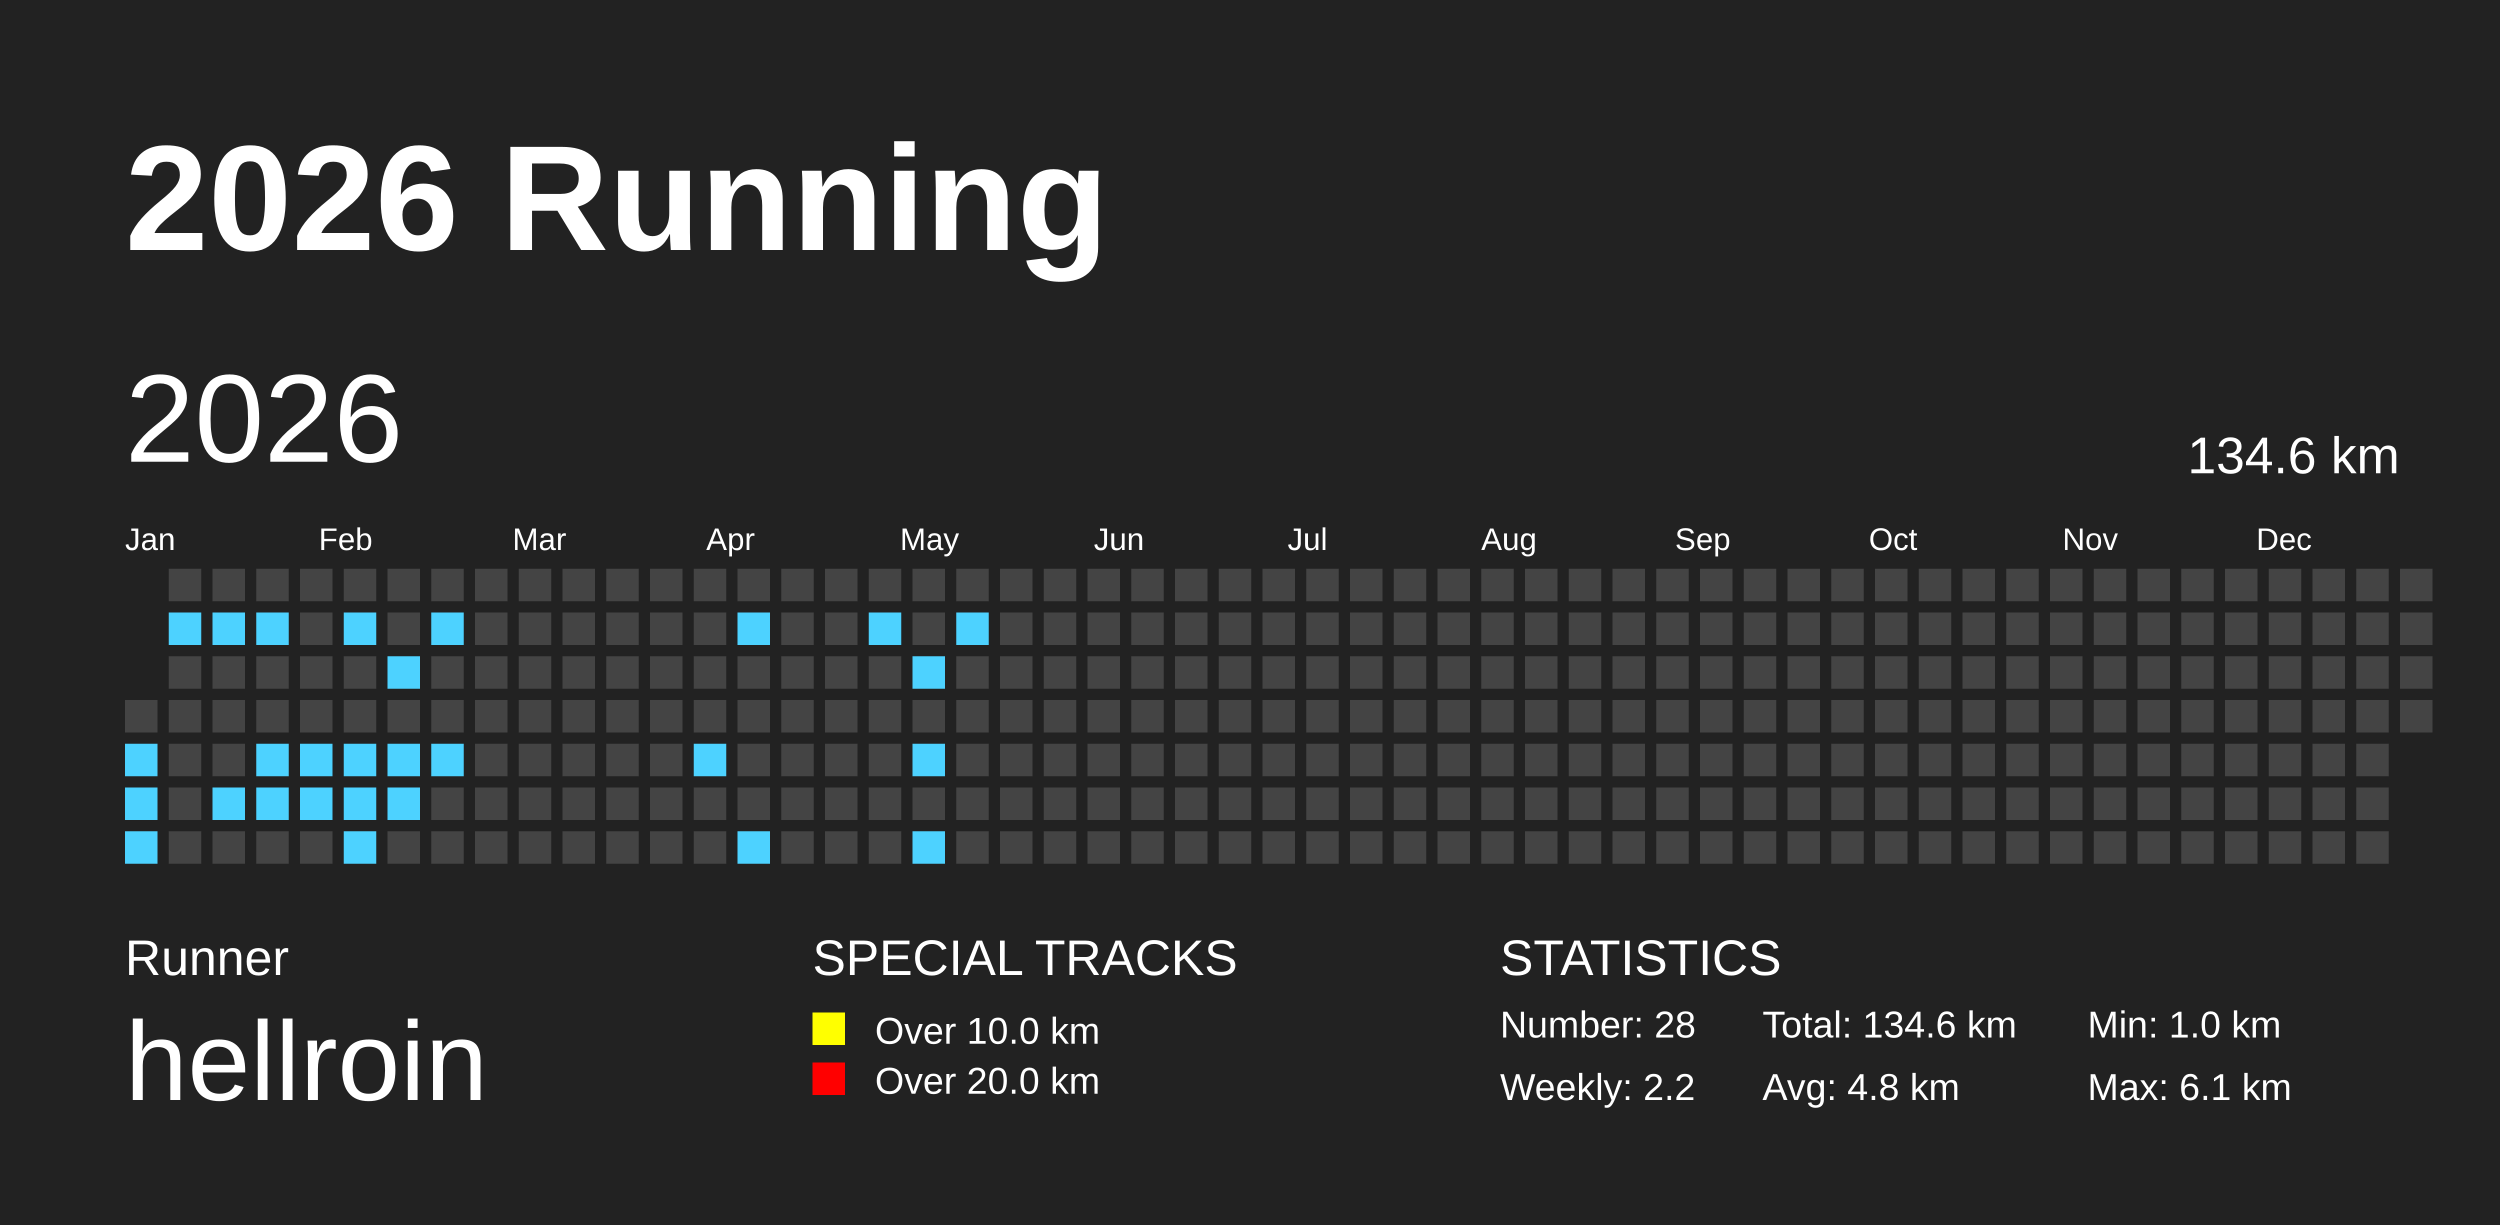
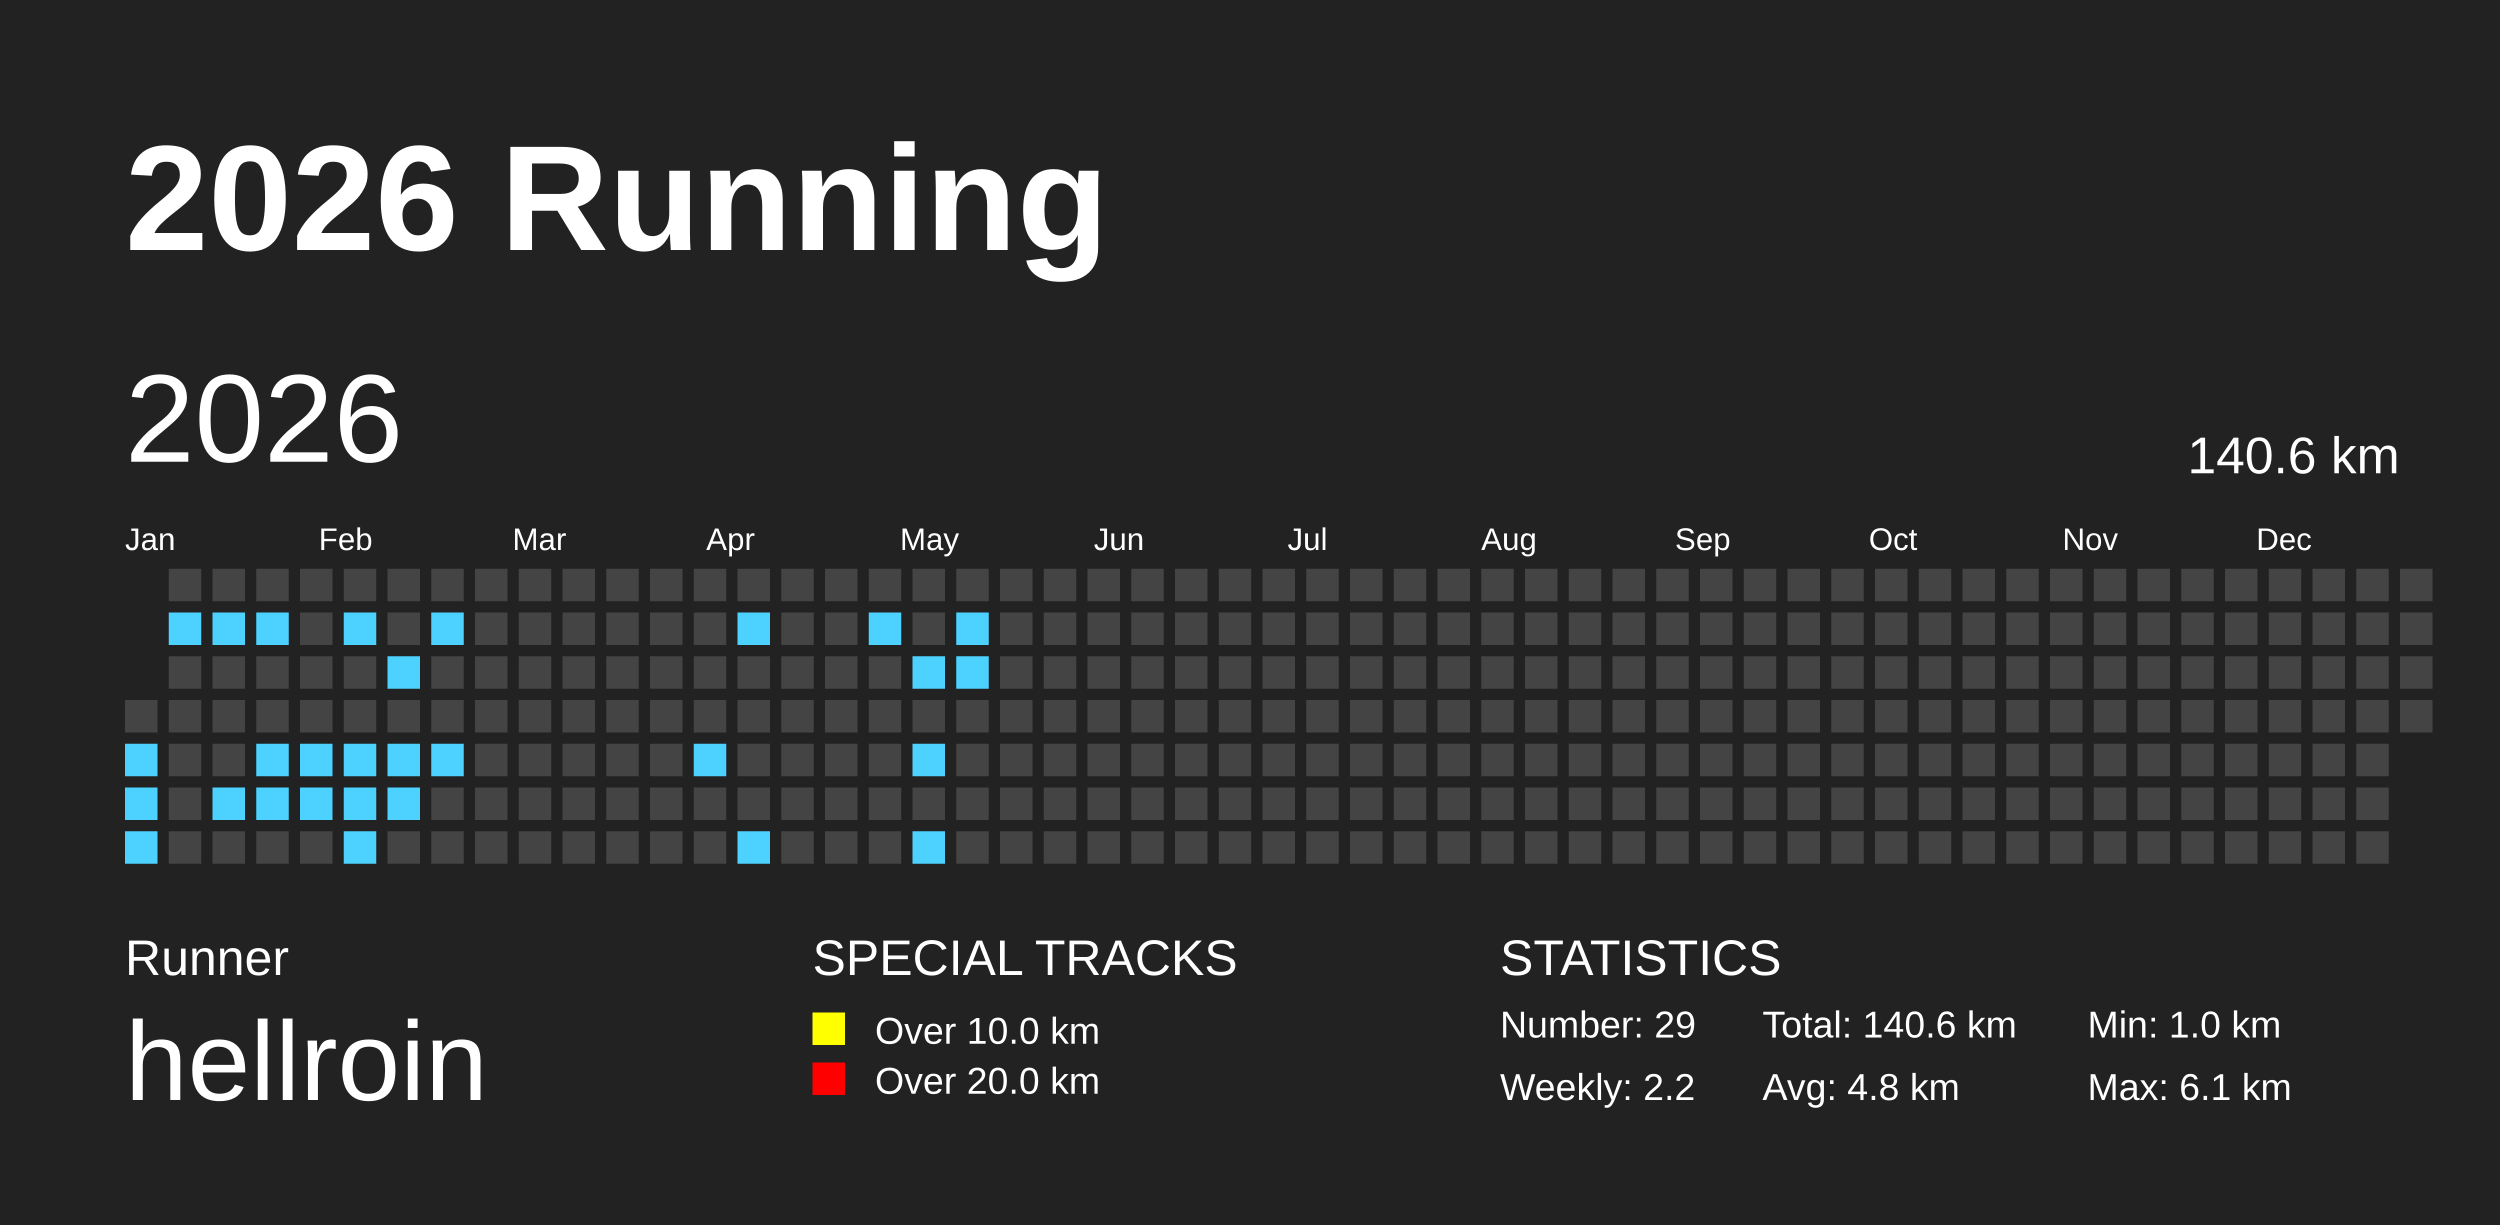
<svg xmlns="http://www.w3.org/2000/svg" baseProfile="full" height="98mm" version="1.1" viewBox="0,0,200,98" width="200mm">
  <defs />
  <rect fill="#222222" height="98" width="200" x="0" y="0" />
  <text fill="#FFFFFF" style="font-size:12px; font-family:Arial; font-weight:bold;" x="10" y="20">2026 Running</text>
  <text fill="#FFFFFF" style="font-size:4px; font-family:Arial" x="10" y="78">Runner</text>
  <text fill="#FFFFFF" style="font-size:9px; font-family:Arial" x="10" y="88">hellroin</text>
  <text fill="#FFFFFF" style="font-size:4px; font-family:Arial" x="65" y="78">SPECIAL TRACKS</text>
  <rect fill="yellow" height="2.6" width="2.6" x="65" y="81" />
  <text fill="#FFFFFF" style="font-size:3px; font-family:Arial" x="70" y="83.5">Over 10.0 km</text>
  <rect fill="red" height="2.6" width="2.6" x="65" y="85" />
  <text fill="#FFFFFF" style="font-size:3px; font-family:Arial" x="70" y="87.5">Over 20.0 km</text>
  <text fill="#FFFFFF" style="font-size:4px; font-family:Arial" x="120" y="78">STATISTICS</text>
-   <text fill="#FFFFFF" style="font-size:3px; font-family:Arial" x="120" y="83">Number: 28</text>
+   <text fill="#FFFFFF" style="font-size:3px; font-family:Arial" x="120" y="83">Number: 29</text>
  <text fill="#FFFFFF" style="font-size:3px; font-family:Arial" x="120" y="88">Weekly: 2.2</text>
-   <text fill="#FFFFFF" style="font-size:3px; font-family:Arial" x="141" y="83">Total: 134.6 km</text>
+   <text fill="#FFFFFF" style="font-size:3px; font-family:Arial" x="141" y="83">Total: 140.6 km</text>
  <text fill="#FFFFFF" style="font-size:3px; font-family:Arial" x="141" y="88">Avg: 4.8 km</text>
  <text fill="#FFFFFF" style="font-size:3px; font-family:Arial" x="167" y="83">Min: 1.0 km</text>
  <text fill="#FFFFFF" style="font-size:3px; font-family:Arial" x="167" y="88">Max: 6.1 km</text>
  <text dominant-baseline="hanging" fill="#FFFFFF" style="font-size:10.0px; font-family:Arial;" x="10" y="30">2026</text>
-   <text dominant-baseline="hanging" fill="#FFFFFF" style="font-size:4.125px; font-family:Arial;" x="175" y="35">134.6 km</text>
+   <text dominant-baseline="hanging" fill="#FFFFFF" style="font-size:4.125px; font-family:Arial;" x="175" y="35">140.6 km</text>
  <text fill="#FFFFFF" style="font-size:2.5px; font-family:Arial" x="10.0" y="44">Jan</text>
  <text fill="#FFFFFF" style="font-size:2.5px; font-family:Arial" x="25.5" y="44">Feb</text>
  <text fill="#FFFFFF" style="font-size:2.5px; font-family:Arial" x="41.0" y="44">Mar</text>
  <text fill="#FFFFFF" style="font-size:2.5px; font-family:Arial" x="56.5" y="44">Apr</text>
  <text fill="#FFFFFF" style="font-size:2.5px; font-family:Arial" x="72.0" y="44">May</text>
  <text fill="#FFFFFF" style="font-size:2.5px; font-family:Arial" x="87.5" y="44">Jun</text>
  <text fill="#FFFFFF" style="font-size:2.5px; font-family:Arial" x="103.0" y="44">Jul</text>
  <text fill="#FFFFFF" style="font-size:2.5px; font-family:Arial" x="118.5" y="44">Aug</text>
  <text fill="#FFFFFF" style="font-size:2.5px; font-family:Arial" x="134.0" y="44">Sep</text>
  <text fill="#FFFFFF" style="font-size:2.5px; font-family:Arial" x="149.5" y="44">Oct</text>
  <text fill="#FFFFFF" style="font-size:2.5px; font-family:Arial" x="165.0" y="44">Nov</text>
  <text fill="#FFFFFF" style="font-size:2.5px; font-family:Arial" x="180.5" y="44">Dec</text>
  <rect fill="#444444" height="2.6" width="2.6" x="10.0" y="56.0" />
  <rect fill="#4DD2FF" height="2.6" width="2.6" x="10.0" y="59.5" />
  <rect fill="#4DD2FF" height="2.6" width="2.6" x="10.0" y="63.0" />
  <rect fill="#4DD2FF" height="2.6" width="2.6" x="10.0" y="66.5" />
  <rect fill="#444444" height="2.6" width="2.6" x="13.5" y="45.5" />
  <rect fill="#4DD2FF" height="2.6" width="2.6" x="13.5" y="49.0" />
  <rect fill="#444444" height="2.6" width="2.6" x="13.5" y="52.5" />
  <rect fill="#444444" height="2.6" width="2.6" x="13.5" y="56.0" />
  <rect fill="#444444" height="2.6" width="2.6" x="13.5" y="59.5" />
  <rect fill="#444444" height="2.6" width="2.6" x="13.5" y="63.0" />
  <rect fill="#444444" height="2.6" width="2.6" x="13.5" y="66.5" />
  <rect fill="#444444" height="2.6" width="2.6" x="17.0" y="45.5" />
  <rect fill="#4DD2FF" height="2.6" width="2.6" x="17.0" y="49.0" />
  <rect fill="#444444" height="2.6" width="2.6" x="17.0" y="52.5" />
  <rect fill="#444444" height="2.6" width="2.6" x="17.0" y="56.0" />
  <rect fill="#444444" height="2.6" width="2.6" x="17.0" y="59.5" />
  <rect fill="#4DD2FF" height="2.6" width="2.6" x="17.0" y="63.0" />
  <rect fill="#444444" height="2.6" width="2.6" x="17.0" y="66.5" />
  <rect fill="#444444" height="2.6" width="2.6" x="20.5" y="45.5" />
  <rect fill="#4DD2FF" height="2.6" width="2.6" x="20.5" y="49.0" />
  <rect fill="#444444" height="2.6" width="2.6" x="20.5" y="52.5" />
  <rect fill="#444444" height="2.6" width="2.6" x="20.5" y="56.0" />
  <rect fill="#4DD2FF" height="2.6" width="2.6" x="20.5" y="59.5" />
  <rect fill="#4DD2FF" height="2.6" width="2.6" x="20.5" y="63.0" />
  <rect fill="#444444" height="2.6" width="2.6" x="20.5" y="66.5" />
  <rect fill="#444444" height="2.6" width="2.6" x="24.0" y="45.5" />
  <rect fill="#444444" height="2.6" width="2.6" x="24.0" y="49.0" />
  <rect fill="#444444" height="2.6" width="2.6" x="24.0" y="52.5" />
  <rect fill="#444444" height="2.6" width="2.6" x="24.0" y="56.0" />
  <rect fill="#4DD2FF" height="2.6" width="2.6" x="24.0" y="59.5" />
  <rect fill="#4DD2FF" height="2.6" width="2.6" x="24.0" y="63.0" />
  <rect fill="#444444" height="2.6" width="2.6" x="24.0" y="66.5" />
  <rect fill="#444444" height="2.6" width="2.6" x="27.5" y="45.5" />
  <rect fill="#4DD2FF" height="2.6" width="2.6" x="27.5" y="49.0" />
  <rect fill="#444444" height="2.6" width="2.6" x="27.5" y="52.5" />
  <rect fill="#444444" height="2.6" width="2.6" x="27.5" y="56.0" />
  <rect fill="#4DD2FF" height="2.6" width="2.6" x="27.5" y="59.5" />
  <rect fill="#4DD2FF" height="2.6" width="2.6" x="27.5" y="63.0" />
  <rect fill="#4DD2FF" height="2.6" width="2.6" x="27.5" y="66.5" />
  <rect fill="#444444" height="2.6" width="2.6" x="31.0" y="45.5" />
  <rect fill="#444444" height="2.6" width="2.6" x="31.0" y="49.0" />
  <rect fill="#4DD2FF" height="2.6" width="2.6" x="31.0" y="52.5" />
  <rect fill="#444444" height="2.6" width="2.6" x="31.0" y="56.0" />
  <rect fill="#4DD2FF" height="2.6" width="2.6" x="31.0" y="59.5" />
  <rect fill="#4DD2FF" height="2.6" width="2.6" x="31.0" y="63.0" />
  <rect fill="#444444" height="2.6" width="2.6" x="31.0" y="66.5" />
  <rect fill="#444444" height="2.6" width="2.6" x="34.5" y="45.5" />
  <rect fill="#4DD2FF" height="2.6" width="2.6" x="34.5" y="49.0" />
  <rect fill="#444444" height="2.6" width="2.6" x="34.5" y="52.5" />
  <rect fill="#444444" height="2.6" width="2.6" x="34.5" y="56.0" />
  <rect fill="#4DD2FF" height="2.6" width="2.6" x="34.5" y="59.5" />
  <rect fill="#444444" height="2.6" width="2.6" x="34.5" y="63.0" />
  <rect fill="#444444" height="2.6" width="2.6" x="34.5" y="66.5" />
  <rect fill="#444444" height="2.6" width="2.6" x="38.0" y="45.5" />
  <rect fill="#444444" height="2.6" width="2.6" x="38.0" y="49.0" />
  <rect fill="#444444" height="2.6" width="2.6" x="38.0" y="52.5" />
  <rect fill="#444444" height="2.6" width="2.6" x="38.0" y="56.0" />
  <rect fill="#444444" height="2.6" width="2.6" x="38.0" y="59.5" />
  <rect fill="#444444" height="2.6" width="2.6" x="38.0" y="63.0" />
  <rect fill="#444444" height="2.6" width="2.6" x="38.0" y="66.5" />
  <rect fill="#444444" height="2.6" width="2.6" x="41.5" y="45.5" />
  <rect fill="#444444" height="2.6" width="2.6" x="41.5" y="49.0" />
  <rect fill="#444444" height="2.6" width="2.6" x="41.5" y="52.5" />
  <rect fill="#444444" height="2.6" width="2.6" x="41.5" y="56.0" />
  <rect fill="#444444" height="2.6" width="2.6" x="41.5" y="59.5" />
  <rect fill="#444444" height="2.6" width="2.6" x="41.5" y="63.0" />
  <rect fill="#444444" height="2.6" width="2.6" x="41.5" y="66.5" />
  <rect fill="#444444" height="2.6" width="2.6" x="45.0" y="45.5" />
  <rect fill="#444444" height="2.6" width="2.6" x="45.0" y="49.0" />
  <rect fill="#444444" height="2.6" width="2.6" x="45.0" y="52.5" />
  <rect fill="#444444" height="2.6" width="2.6" x="45.0" y="56.0" />
  <rect fill="#444444" height="2.6" width="2.6" x="45.0" y="59.5" />
  <rect fill="#444444" height="2.6" width="2.6" x="45.0" y="63.0" />
  <rect fill="#444444" height="2.6" width="2.6" x="45.0" y="66.5" />
  <rect fill="#444444" height="2.6" width="2.6" x="48.5" y="45.5" />
  <rect fill="#444444" height="2.6" width="2.6" x="48.5" y="49.0" />
  <rect fill="#444444" height="2.6" width="2.6" x="48.5" y="52.5" />
  <rect fill="#444444" height="2.6" width="2.6" x="48.5" y="56.0" />
  <rect fill="#444444" height="2.6" width="2.6" x="48.5" y="59.5" />
  <rect fill="#444444" height="2.6" width="2.6" x="48.5" y="63.0" />
  <rect fill="#444444" height="2.6" width="2.6" x="48.5" y="66.5" />
  <rect fill="#444444" height="2.6" width="2.6" x="52.0" y="45.5" />
  <rect fill="#444444" height="2.6" width="2.6" x="52.0" y="49.0" />
  <rect fill="#444444" height="2.6" width="2.6" x="52.0" y="52.5" />
  <rect fill="#444444" height="2.6" width="2.6" x="52.0" y="56.0" />
  <rect fill="#444444" height="2.6" width="2.6" x="52.0" y="59.5" />
  <rect fill="#444444" height="2.6" width="2.6" x="52.0" y="63.0" />
  <rect fill="#444444" height="2.6" width="2.6" x="52.0" y="66.5" />
  <rect fill="#444444" height="2.6" width="2.6" x="55.5" y="45.5" />
  <rect fill="#444444" height="2.6" width="2.6" x="55.5" y="49.0" />
  <rect fill="#444444" height="2.6" width="2.6" x="55.5" y="52.5" />
  <rect fill="#444444" height="2.6" width="2.6" x="55.5" y="56.0" />
  <rect fill="#4DD2FF" height="2.6" width="2.6" x="55.5" y="59.5" />
  <rect fill="#444444" height="2.6" width="2.6" x="55.5" y="63.0" />
  <rect fill="#444444" height="2.6" width="2.6" x="55.5" y="66.5" />
  <rect fill="#444444" height="2.6" width="2.6" x="59.0" y="45.5" />
  <rect fill="#4DD2FF" height="2.6" width="2.6" x="59.0" y="49.0" />
  <rect fill="#444444" height="2.6" width="2.6" x="59.0" y="52.5" />
  <rect fill="#444444" height="2.6" width="2.6" x="59.0" y="56.0" />
  <rect fill="#444444" height="2.6" width="2.6" x="59.0" y="59.5" />
  <rect fill="#444444" height="2.6" width="2.6" x="59.0" y="63.0" />
  <rect fill="#4DD2FF" height="2.6" width="2.6" x="59.0" y="66.5" />
  <rect fill="#444444" height="2.6" width="2.6" x="62.5" y="45.5" />
  <rect fill="#444444" height="2.6" width="2.6" x="62.5" y="49.0" />
  <rect fill="#444444" height="2.6" width="2.6" x="62.5" y="52.5" />
  <rect fill="#444444" height="2.6" width="2.6" x="62.5" y="56.0" />
  <rect fill="#444444" height="2.6" width="2.6" x="62.5" y="59.5" />
  <rect fill="#444444" height="2.6" width="2.6" x="62.5" y="63.0" />
  <rect fill="#444444" height="2.6" width="2.6" x="62.5" y="66.5" />
  <rect fill="#444444" height="2.6" width="2.6" x="66.0" y="45.5" />
  <rect fill="#444444" height="2.6" width="2.6" x="66.0" y="49.0" />
  <rect fill="#444444" height="2.6" width="2.6" x="66.0" y="52.5" />
  <rect fill="#444444" height="2.6" width="2.6" x="66.0" y="56.0" />
  <rect fill="#444444" height="2.6" width="2.6" x="66.0" y="59.5" />
  <rect fill="#444444" height="2.6" width="2.6" x="66.0" y="63.0" />
  <rect fill="#444444" height="2.6" width="2.6" x="66.0" y="66.5" />
  <rect fill="#444444" height="2.6" width="2.6" x="69.5" y="45.5" />
  <rect fill="#4DD2FF" height="2.6" width="2.6" x="69.5" y="49.0" />
  <rect fill="#444444" height="2.6" width="2.6" x="69.5" y="52.5" />
  <rect fill="#444444" height="2.6" width="2.6" x="69.5" y="56.0" />
  <rect fill="#444444" height="2.6" width="2.6" x="69.5" y="59.5" />
  <rect fill="#444444" height="2.6" width="2.6" x="69.5" y="63.0" />
  <rect fill="#444444" height="2.6" width="2.6" x="69.5" y="66.5" />
  <rect fill="#444444" height="2.6" width="2.6" x="73.0" y="45.5" />
  <rect fill="#444444" height="2.6" width="2.6" x="73.0" y="49.0" />
  <rect fill="#4DD2FF" height="2.6" width="2.6" x="73.0" y="52.5" />
  <rect fill="#444444" height="2.6" width="2.6" x="73.0" y="56.0" />
  <rect fill="#4DD2FF" height="2.6" width="2.6" x="73.0" y="59.5" />
  <rect fill="#444444" height="2.6" width="2.6" x="73.0" y="63.0" />
  <rect fill="#4DD2FF" height="2.6" width="2.6" x="73.0" y="66.5" />
  <rect fill="#444444" height="2.6" width="2.6" x="76.5" y="45.5" />
  <rect fill="#4DD2FF" height="2.6" width="2.6" x="76.5" y="49.0" />
-   <rect fill="#444444" height="2.6" width="2.6" x="76.5" y="52.5" />
+   <rect fill="#4DD2FF" height="2.6" width="2.6" x="76.5" y="52.5" />
  <rect fill="#444444" height="2.6" width="2.6" x="76.5" y="56.0" />
  <rect fill="#444444" height="2.6" width="2.6" x="76.5" y="59.5" />
  <rect fill="#444444" height="2.6" width="2.6" x="76.5" y="63.0" />
  <rect fill="#444444" height="2.6" width="2.6" x="76.5" y="66.5" />
  <rect fill="#444444" height="2.6" width="2.6" x="80.0" y="45.5" />
  <rect fill="#444444" height="2.6" width="2.6" x="80.0" y="49.0" />
  <rect fill="#444444" height="2.6" width="2.6" x="80.0" y="52.5" />
  <rect fill="#444444" height="2.6" width="2.6" x="80.0" y="56.0" />
  <rect fill="#444444" height="2.6" width="2.6" x="80.0" y="59.5" />
  <rect fill="#444444" height="2.6" width="2.6" x="80.0" y="63.0" />
  <rect fill="#444444" height="2.6" width="2.6" x="80.0" y="66.5" />
  <rect fill="#444444" height="2.6" width="2.6" x="83.5" y="45.5" />
  <rect fill="#444444" height="2.6" width="2.6" x="83.5" y="49.0" />
  <rect fill="#444444" height="2.6" width="2.6" x="83.5" y="52.5" />
  <rect fill="#444444" height="2.6" width="2.6" x="83.5" y="56.0" />
  <rect fill="#444444" height="2.6" width="2.6" x="83.5" y="59.5" />
  <rect fill="#444444" height="2.6" width="2.6" x="83.5" y="63.0" />
  <rect fill="#444444" height="2.6" width="2.6" x="83.5" y="66.5" />
  <rect fill="#444444" height="2.6" width="2.6" x="87.0" y="45.5" />
  <rect fill="#444444" height="2.6" width="2.6" x="87.0" y="49.0" />
  <rect fill="#444444" height="2.6" width="2.6" x="87.0" y="52.5" />
  <rect fill="#444444" height="2.6" width="2.6" x="87.0" y="56.0" />
  <rect fill="#444444" height="2.6" width="2.6" x="87.0" y="59.5" />
  <rect fill="#444444" height="2.6" width="2.6" x="87.0" y="63.0" />
  <rect fill="#444444" height="2.6" width="2.6" x="87.0" y="66.5" />
  <rect fill="#444444" height="2.6" width="2.6" x="90.5" y="45.5" />
  <rect fill="#444444" height="2.6" width="2.6" x="90.5" y="49.0" />
  <rect fill="#444444" height="2.6" width="2.6" x="90.5" y="52.5" />
  <rect fill="#444444" height="2.6" width="2.6" x="90.5" y="56.0" />
  <rect fill="#444444" height="2.6" width="2.6" x="90.5" y="59.5" />
  <rect fill="#444444" height="2.6" width="2.6" x="90.5" y="63.0" />
  <rect fill="#444444" height="2.6" width="2.6" x="90.5" y="66.5" />
  <rect fill="#444444" height="2.6" width="2.6" x="94.0" y="45.5" />
  <rect fill="#444444" height="2.6" width="2.6" x="94.0" y="49.0" />
  <rect fill="#444444" height="2.6" width="2.6" x="94.0" y="52.5" />
  <rect fill="#444444" height="2.6" width="2.6" x="94.0" y="56.0" />
  <rect fill="#444444" height="2.6" width="2.6" x="94.0" y="59.5" />
  <rect fill="#444444" height="2.6" width="2.6" x="94.0" y="63.0" />
  <rect fill="#444444" height="2.6" width="2.6" x="94.0" y="66.5" />
  <rect fill="#444444" height="2.6" width="2.6" x="97.5" y="45.5" />
  <rect fill="#444444" height="2.6" width="2.6" x="97.5" y="49.0" />
  <rect fill="#444444" height="2.6" width="2.6" x="97.5" y="52.5" />
  <rect fill="#444444" height="2.6" width="2.6" x="97.5" y="56.0" />
  <rect fill="#444444" height="2.6" width="2.6" x="97.5" y="59.5" />
  <rect fill="#444444" height="2.6" width="2.6" x="97.5" y="63.0" />
  <rect fill="#444444" height="2.6" width="2.6" x="97.5" y="66.5" />
  <rect fill="#444444" height="2.6" width="2.6" x="101.0" y="45.5" />
  <rect fill="#444444" height="2.6" width="2.6" x="101.0" y="49.0" />
  <rect fill="#444444" height="2.6" width="2.6" x="101.0" y="52.5" />
  <rect fill="#444444" height="2.6" width="2.6" x="101.0" y="56.0" />
  <rect fill="#444444" height="2.6" width="2.6" x="101.0" y="59.5" />
  <rect fill="#444444" height="2.6" width="2.6" x="101.0" y="63.0" />
  <rect fill="#444444" height="2.6" width="2.6" x="101.0" y="66.5" />
  <rect fill="#444444" height="2.6" width="2.6" x="104.5" y="45.5" />
  <rect fill="#444444" height="2.6" width="2.6" x="104.5" y="49.0" />
  <rect fill="#444444" height="2.6" width="2.6" x="104.5" y="52.5" />
  <rect fill="#444444" height="2.6" width="2.6" x="104.5" y="56.0" />
  <rect fill="#444444" height="2.6" width="2.6" x="104.5" y="59.5" />
  <rect fill="#444444" height="2.6" width="2.6" x="104.5" y="63.0" />
  <rect fill="#444444" height="2.6" width="2.6" x="104.5" y="66.5" />
  <rect fill="#444444" height="2.6" width="2.6" x="108.0" y="45.5" />
  <rect fill="#444444" height="2.6" width="2.6" x="108.0" y="49.0" />
  <rect fill="#444444" height="2.6" width="2.6" x="108.0" y="52.5" />
  <rect fill="#444444" height="2.6" width="2.6" x="108.0" y="56.0" />
  <rect fill="#444444" height="2.6" width="2.6" x="108.0" y="59.5" />
  <rect fill="#444444" height="2.6" width="2.6" x="108.0" y="63.0" />
  <rect fill="#444444" height="2.6" width="2.6" x="108.0" y="66.5" />
  <rect fill="#444444" height="2.6" width="2.6" x="111.5" y="45.5" />
  <rect fill="#444444" height="2.6" width="2.6" x="111.5" y="49.0" />
  <rect fill="#444444" height="2.6" width="2.6" x="111.5" y="52.5" />
  <rect fill="#444444" height="2.6" width="2.6" x="111.5" y="56.0" />
  <rect fill="#444444" height="2.6" width="2.6" x="111.5" y="59.5" />
  <rect fill="#444444" height="2.6" width="2.6" x="111.5" y="63.0" />
  <rect fill="#444444" height="2.6" width="2.6" x="111.5" y="66.5" />
  <rect fill="#444444" height="2.6" width="2.6" x="115.0" y="45.5" />
  <rect fill="#444444" height="2.6" width="2.6" x="115.0" y="49.0" />
  <rect fill="#444444" height="2.6" width="2.6" x="115.0" y="52.5" />
  <rect fill="#444444" height="2.6" width="2.6" x="115.0" y="56.0" />
  <rect fill="#444444" height="2.6" width="2.6" x="115.0" y="59.5" />
  <rect fill="#444444" height="2.6" width="2.6" x="115.0" y="63.0" />
  <rect fill="#444444" height="2.6" width="2.6" x="115.0" y="66.5" />
  <rect fill="#444444" height="2.6" width="2.6" x="118.5" y="45.5" />
  <rect fill="#444444" height="2.6" width="2.6" x="118.5" y="49.0" />
  <rect fill="#444444" height="2.6" width="2.6" x="118.5" y="52.5" />
  <rect fill="#444444" height="2.6" width="2.6" x="118.5" y="56.0" />
  <rect fill="#444444" height="2.6" width="2.6" x="118.5" y="59.5" />
  <rect fill="#444444" height="2.6" width="2.6" x="118.5" y="63.0" />
  <rect fill="#444444" height="2.6" width="2.6" x="118.5" y="66.5" />
  <rect fill="#444444" height="2.6" width="2.6" x="122.0" y="45.5" />
  <rect fill="#444444" height="2.6" width="2.6" x="122.0" y="49.0" />
  <rect fill="#444444" height="2.6" width="2.6" x="122.0" y="52.5" />
  <rect fill="#444444" height="2.6" width="2.6" x="122.0" y="56.0" />
  <rect fill="#444444" height="2.6" width="2.6" x="122.0" y="59.5" />
  <rect fill="#444444" height="2.6" width="2.6" x="122.0" y="63.0" />
  <rect fill="#444444" height="2.6" width="2.6" x="122.0" y="66.5" />
  <rect fill="#444444" height="2.6" width="2.6" x="125.5" y="45.5" />
  <rect fill="#444444" height="2.6" width="2.6" x="125.5" y="49.0" />
  <rect fill="#444444" height="2.6" width="2.6" x="125.5" y="52.5" />
  <rect fill="#444444" height="2.6" width="2.6" x="125.5" y="56.0" />
  <rect fill="#444444" height="2.6" width="2.6" x="125.5" y="59.5" />
  <rect fill="#444444" height="2.6" width="2.6" x="125.5" y="63.0" />
  <rect fill="#444444" height="2.6" width="2.6" x="125.5" y="66.5" />
  <rect fill="#444444" height="2.6" width="2.6" x="129.0" y="45.5" />
  <rect fill="#444444" height="2.6" width="2.6" x="129.0" y="49.0" />
  <rect fill="#444444" height="2.6" width="2.6" x="129.0" y="52.5" />
  <rect fill="#444444" height="2.6" width="2.6" x="129.0" y="56.0" />
  <rect fill="#444444" height="2.6" width="2.6" x="129.0" y="59.5" />
  <rect fill="#444444" height="2.6" width="2.6" x="129.0" y="63.0" />
  <rect fill="#444444" height="2.6" width="2.6" x="129.0" y="66.5" />
  <rect fill="#444444" height="2.6" width="2.6" x="132.5" y="45.5" />
  <rect fill="#444444" height="2.6" width="2.6" x="132.5" y="49.0" />
  <rect fill="#444444" height="2.6" width="2.6" x="132.5" y="52.5" />
  <rect fill="#444444" height="2.6" width="2.6" x="132.5" y="56.0" />
  <rect fill="#444444" height="2.6" width="2.6" x="132.5" y="59.5" />
  <rect fill="#444444" height="2.6" width="2.6" x="132.5" y="63.0" />
  <rect fill="#444444" height="2.6" width="2.6" x="132.5" y="66.5" />
  <rect fill="#444444" height="2.6" width="2.6" x="136.0" y="45.5" />
  <rect fill="#444444" height="2.6" width="2.6" x="136.0" y="49.0" />
  <rect fill="#444444" height="2.6" width="2.6" x="136.0" y="52.5" />
  <rect fill="#444444" height="2.6" width="2.6" x="136.0" y="56.0" />
  <rect fill="#444444" height="2.6" width="2.6" x="136.0" y="59.5" />
  <rect fill="#444444" height="2.6" width="2.6" x="136.0" y="63.0" />
  <rect fill="#444444" height="2.6" width="2.6" x="136.0" y="66.5" />
  <rect fill="#444444" height="2.6" width="2.6" x="139.5" y="45.5" />
  <rect fill="#444444" height="2.6" width="2.6" x="139.5" y="49.0" />
  <rect fill="#444444" height="2.6" width="2.6" x="139.5" y="52.5" />
  <rect fill="#444444" height="2.6" width="2.6" x="139.5" y="56.0" />
  <rect fill="#444444" height="2.6" width="2.6" x="139.5" y="59.5" />
  <rect fill="#444444" height="2.6" width="2.6" x="139.5" y="63.0" />
  <rect fill="#444444" height="2.6" width="2.6" x="139.5" y="66.5" />
  <rect fill="#444444" height="2.6" width="2.6" x="143.0" y="45.5" />
  <rect fill="#444444" height="2.6" width="2.6" x="143.0" y="49.0" />
  <rect fill="#444444" height="2.6" width="2.6" x="143.0" y="52.5" />
  <rect fill="#444444" height="2.6" width="2.6" x="143.0" y="56.0" />
  <rect fill="#444444" height="2.6" width="2.6" x="143.0" y="59.5" />
  <rect fill="#444444" height="2.6" width="2.6" x="143.0" y="63.0" />
  <rect fill="#444444" height="2.6" width="2.6" x="143.0" y="66.5" />
  <rect fill="#444444" height="2.6" width="2.6" x="146.5" y="45.5" />
  <rect fill="#444444" height="2.6" width="2.6" x="146.5" y="49.0" />
  <rect fill="#444444" height="2.6" width="2.6" x="146.5" y="52.5" />
  <rect fill="#444444" height="2.6" width="2.6" x="146.5" y="56.0" />
  <rect fill="#444444" height="2.6" width="2.6" x="146.5" y="59.5" />
  <rect fill="#444444" height="2.6" width="2.6" x="146.5" y="63.0" />
  <rect fill="#444444" height="2.6" width="2.6" x="146.5" y="66.5" />
  <rect fill="#444444" height="2.6" width="2.6" x="150.0" y="45.5" />
  <rect fill="#444444" height="2.6" width="2.6" x="150.0" y="49.0" />
  <rect fill="#444444" height="2.6" width="2.6" x="150.0" y="52.5" />
  <rect fill="#444444" height="2.6" width="2.6" x="150.0" y="56.0" />
  <rect fill="#444444" height="2.6" width="2.6" x="150.0" y="59.5" />
  <rect fill="#444444" height="2.6" width="2.6" x="150.0" y="63.0" />
  <rect fill="#444444" height="2.6" width="2.6" x="150.0" y="66.5" />
  <rect fill="#444444" height="2.6" width="2.6" x="153.5" y="45.5" />
  <rect fill="#444444" height="2.6" width="2.6" x="153.5" y="49.0" />
  <rect fill="#444444" height="2.6" width="2.6" x="153.5" y="52.5" />
  <rect fill="#444444" height="2.6" width="2.6" x="153.5" y="56.0" />
  <rect fill="#444444" height="2.6" width="2.6" x="153.5" y="59.5" />
  <rect fill="#444444" height="2.6" width="2.6" x="153.5" y="63.0" />
  <rect fill="#444444" height="2.6" width="2.6" x="153.5" y="66.5" />
  <rect fill="#444444" height="2.6" width="2.6" x="157.0" y="45.5" />
  <rect fill="#444444" height="2.6" width="2.6" x="157.0" y="49.0" />
  <rect fill="#444444" height="2.6" width="2.6" x="157.0" y="52.5" />
  <rect fill="#444444" height="2.6" width="2.6" x="157.0" y="56.0" />
  <rect fill="#444444" height="2.6" width="2.6" x="157.0" y="59.5" />
  <rect fill="#444444" height="2.6" width="2.6" x="157.0" y="63.0" />
  <rect fill="#444444" height="2.6" width="2.6" x="157.0" y="66.5" />
  <rect fill="#444444" height="2.6" width="2.6" x="160.5" y="45.5" />
  <rect fill="#444444" height="2.6" width="2.6" x="160.5" y="49.0" />
  <rect fill="#444444" height="2.6" width="2.6" x="160.5" y="52.5" />
  <rect fill="#444444" height="2.6" width="2.6" x="160.5" y="56.0" />
  <rect fill="#444444" height="2.6" width="2.6" x="160.5" y="59.5" />
  <rect fill="#444444" height="2.6" width="2.6" x="160.5" y="63.0" />
  <rect fill="#444444" height="2.6" width="2.6" x="160.5" y="66.5" />
  <rect fill="#444444" height="2.6" width="2.6" x="164.0" y="45.5" />
  <rect fill="#444444" height="2.6" width="2.6" x="164.0" y="49.0" />
  <rect fill="#444444" height="2.6" width="2.6" x="164.0" y="52.5" />
  <rect fill="#444444" height="2.6" width="2.6" x="164.0" y="56.0" />
  <rect fill="#444444" height="2.6" width="2.6" x="164.0" y="59.5" />
  <rect fill="#444444" height="2.6" width="2.6" x="164.0" y="63.0" />
  <rect fill="#444444" height="2.6" width="2.6" x="164.0" y="66.5" />
  <rect fill="#444444" height="2.6" width="2.6" x="167.5" y="45.5" />
  <rect fill="#444444" height="2.6" width="2.6" x="167.5" y="49.0" />
  <rect fill="#444444" height="2.6" width="2.6" x="167.5" y="52.5" />
  <rect fill="#444444" height="2.6" width="2.6" x="167.5" y="56.0" />
  <rect fill="#444444" height="2.6" width="2.6" x="167.5" y="59.5" />
  <rect fill="#444444" height="2.6" width="2.6" x="167.5" y="63.0" />
  <rect fill="#444444" height="2.6" width="2.6" x="167.5" y="66.5" />
  <rect fill="#444444" height="2.6" width="2.6" x="171.0" y="45.5" />
  <rect fill="#444444" height="2.6" width="2.6" x="171.0" y="49.0" />
  <rect fill="#444444" height="2.6" width="2.6" x="171.0" y="52.5" />
  <rect fill="#444444" height="2.6" width="2.6" x="171.0" y="56.0" />
  <rect fill="#444444" height="2.6" width="2.6" x="171.0" y="59.5" />
  <rect fill="#444444" height="2.6" width="2.6" x="171.0" y="63.0" />
  <rect fill="#444444" height="2.6" width="2.6" x="171.0" y="66.5" />
  <rect fill="#444444" height="2.6" width="2.6" x="174.5" y="45.5" />
  <rect fill="#444444" height="2.6" width="2.6" x="174.5" y="49.0" />
  <rect fill="#444444" height="2.6" width="2.6" x="174.5" y="52.5" />
  <rect fill="#444444" height="2.6" width="2.6" x="174.5" y="56.0" />
  <rect fill="#444444" height="2.6" width="2.6" x="174.5" y="59.5" />
  <rect fill="#444444" height="2.6" width="2.6" x="174.5" y="63.0" />
  <rect fill="#444444" height="2.6" width="2.6" x="174.5" y="66.5" />
  <rect fill="#444444" height="2.6" width="2.6" x="178.0" y="45.5" />
  <rect fill="#444444" height="2.6" width="2.6" x="178.0" y="49.0" />
  <rect fill="#444444" height="2.6" width="2.6" x="178.0" y="52.5" />
  <rect fill="#444444" height="2.6" width="2.6" x="178.0" y="56.0" />
  <rect fill="#444444" height="2.6" width="2.6" x="178.0" y="59.5" />
  <rect fill="#444444" height="2.6" width="2.6" x="178.0" y="63.0" />
  <rect fill="#444444" height="2.6" width="2.6" x="178.0" y="66.5" />
  <rect fill="#444444" height="2.6" width="2.6" x="181.5" y="45.5" />
  <rect fill="#444444" height="2.6" width="2.6" x="181.5" y="49.0" />
  <rect fill="#444444" height="2.6" width="2.6" x="181.5" y="52.5" />
  <rect fill="#444444" height="2.6" width="2.6" x="181.5" y="56.0" />
  <rect fill="#444444" height="2.6" width="2.6" x="181.5" y="59.5" />
  <rect fill="#444444" height="2.6" width="2.6" x="181.5" y="63.0" />
  <rect fill="#444444" height="2.6" width="2.6" x="181.5" y="66.5" />
  <rect fill="#444444" height="2.6" width="2.6" x="185.0" y="45.5" />
  <rect fill="#444444" height="2.6" width="2.6" x="185.0" y="49.0" />
  <rect fill="#444444" height="2.6" width="2.6" x="185.0" y="52.5" />
  <rect fill="#444444" height="2.6" width="2.6" x="185.0" y="56.0" />
  <rect fill="#444444" height="2.6" width="2.6" x="185.0" y="59.5" />
  <rect fill="#444444" height="2.6" width="2.6" x="185.0" y="63.0" />
  <rect fill="#444444" height="2.6" width="2.6" x="185.0" y="66.5" />
  <rect fill="#444444" height="2.6" width="2.6" x="188.5" y="45.5" />
  <rect fill="#444444" height="2.6" width="2.6" x="188.5" y="49.0" />
  <rect fill="#444444" height="2.6" width="2.6" x="188.5" y="52.5" />
  <rect fill="#444444" height="2.6" width="2.6" x="188.5" y="56.0" />
  <rect fill="#444444" height="2.6" width="2.6" x="188.5" y="59.5" />
  <rect fill="#444444" height="2.6" width="2.6" x="188.5" y="63.0" />
  <rect fill="#444444" height="2.6" width="2.6" x="188.5" y="66.5" />
  <rect fill="#444444" height="2.6" width="2.6" x="192.0" y="45.5" />
  <rect fill="#444444" height="2.6" width="2.6" x="192.0" y="49.0" />
  <rect fill="#444444" height="2.6" width="2.6" x="192.0" y="52.5" />
  <rect fill="#444444" height="2.6" width="2.6" x="192.0" y="56.0" />
</svg>
